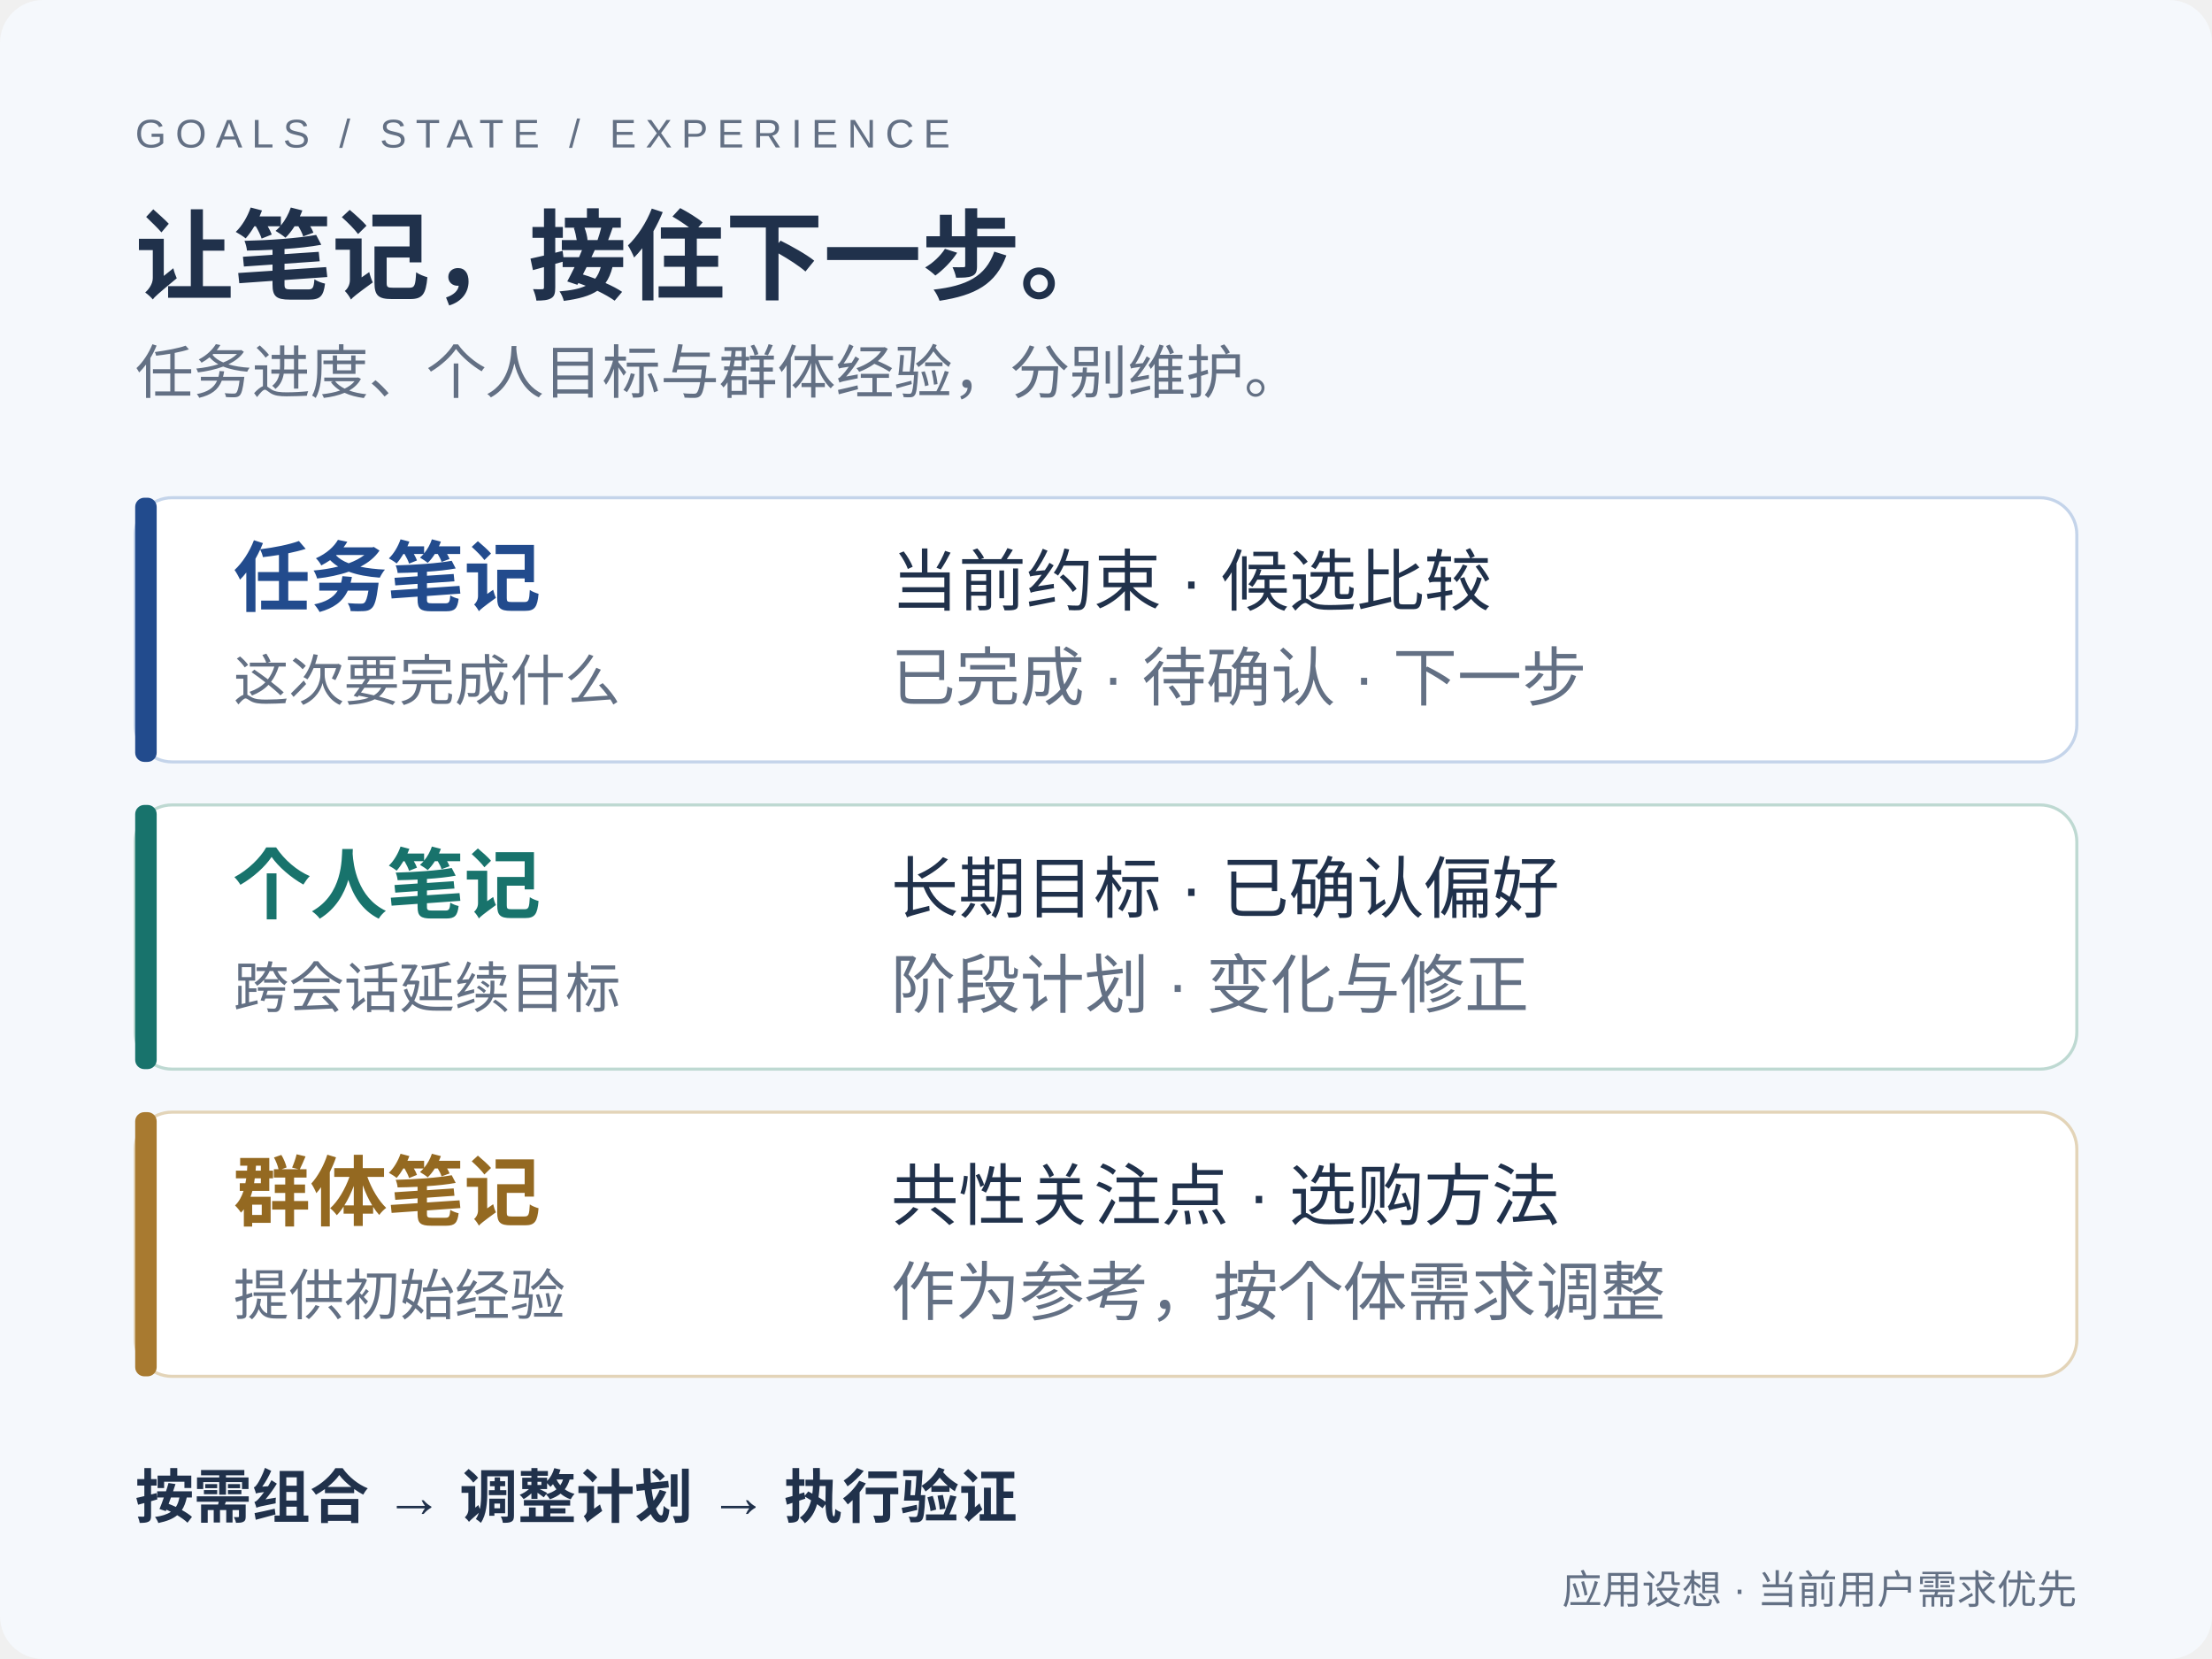
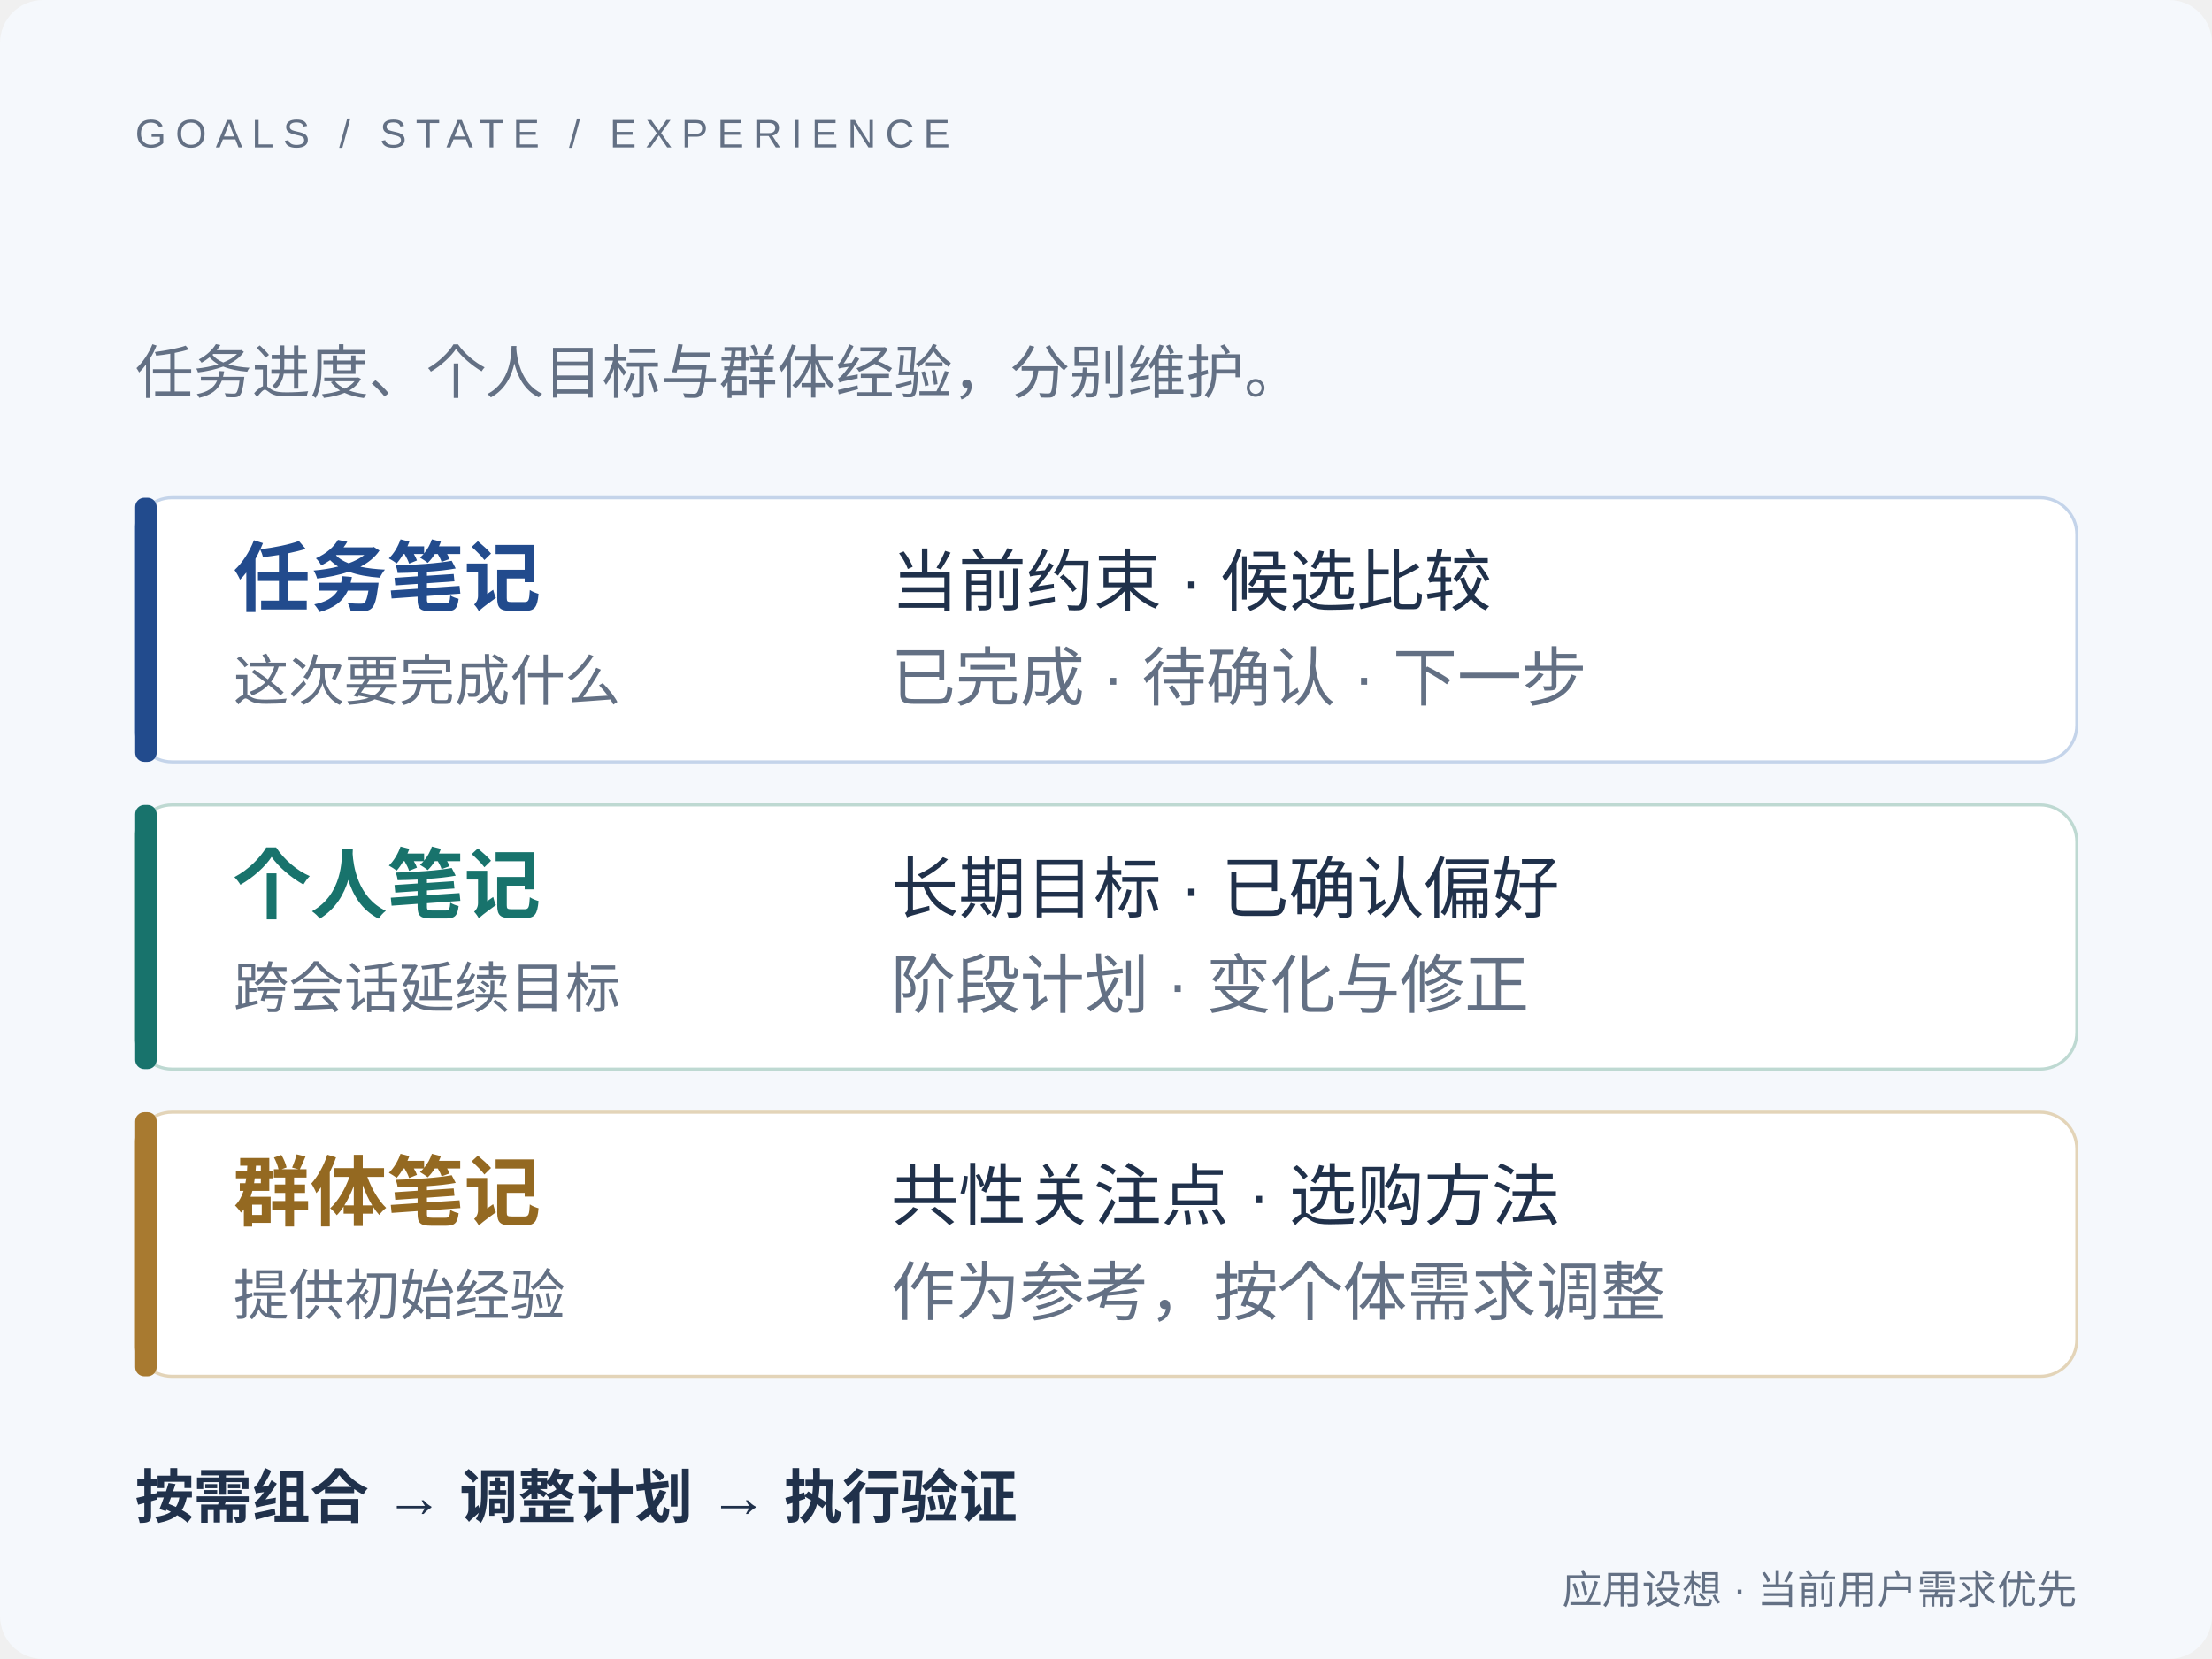
<svg xmlns="http://www.w3.org/2000/svg" width="720" height="540" viewBox="0 0 720 540" role="img" aria-labelledby="title desc">
  <rect width="720" height="540" rx="14" fill="#f5f8fc" />
  <g font-family="Arial, 'Microsoft YaHei', sans-serif">
    <text x="44" y="48" font-size="13" letter-spacing="3" fill="#637084">GOALS / STATE / EXPERIENCE</text>
-     <text x="44" y="95" font-size="32" font-weight="700" fill="#20314b">让笔记，接住下一步。</text>
    <text x="44" y="128" font-size="19" fill="#637084">任务进度、个人目标与群体经验，分别维护。</text>
    <rect x="44" y="162" width="632" height="86" rx="12" fill="#fff" stroke="#c4d4ea" />
    <rect x="44" y="162" width="7" height="86" rx="3" fill="#224b8d" />
    <text x="76" y="197" font-size="25" font-weight="700" fill="#224b8d">任务笔记</text>
    <text x="76" y="228" font-size="18" fill="#637084">这次要完成什么</text>
    <text x="290" y="197" font-size="22" fill="#20314b">当前约束 · 候选比较</text>
    <text x="290" y="228" font-size="21" fill="#637084">已完成 · 待确认 · 下一步</text>
    <rect x="44" y="262" width="632" height="86" rx="12" fill="#fff" stroke="#bed9d2" />
    <rect x="44" y="262" width="7" height="86" rx="3" fill="#18736c" />
    <text x="76" y="297" font-size="25" font-weight="700" fill="#18736c">个人笔记</text>
    <text x="76" y="328" font-size="18" fill="#637084">跨会话延续目标</text>
    <text x="290" y="297" font-size="22" fill="#20314b">长期目标 · 已确认偏好</text>
    <text x="290" y="328" font-size="21" fill="#637084">阶段计划 · 变化与修正</text>
    <rect x="44" y="362" width="632" height="86" rx="12" fill="#fff" stroke="#e3d4b8" />
    <rect x="44" y="362" width="7" height="86" rx="3" fill="#a87a30" />
    <text x="76" y="397" font-size="25" font-weight="700" fill="#946921">群体笔记</text>
    <text x="76" y="428" font-size="18" fill="#637084">提供初始经验</text>
    <text x="290" y="397" font-size="22" fill="#20314b">共性关注点 · 选购方法</text>
    <text x="290" y="428" font-size="21" fill="#637084">作为参考，按个体需求调整</text>
    <text x="44" y="494" font-size="19" font-weight="600" fill="#20314b">按需组合 → 调整计划 → 执行验证</text>
    <text x="676" y="522" text-anchor="end" font-size="13" fill="#637084">应用设想 · 当前用户需求优先</text>
  </g>
</svg>
